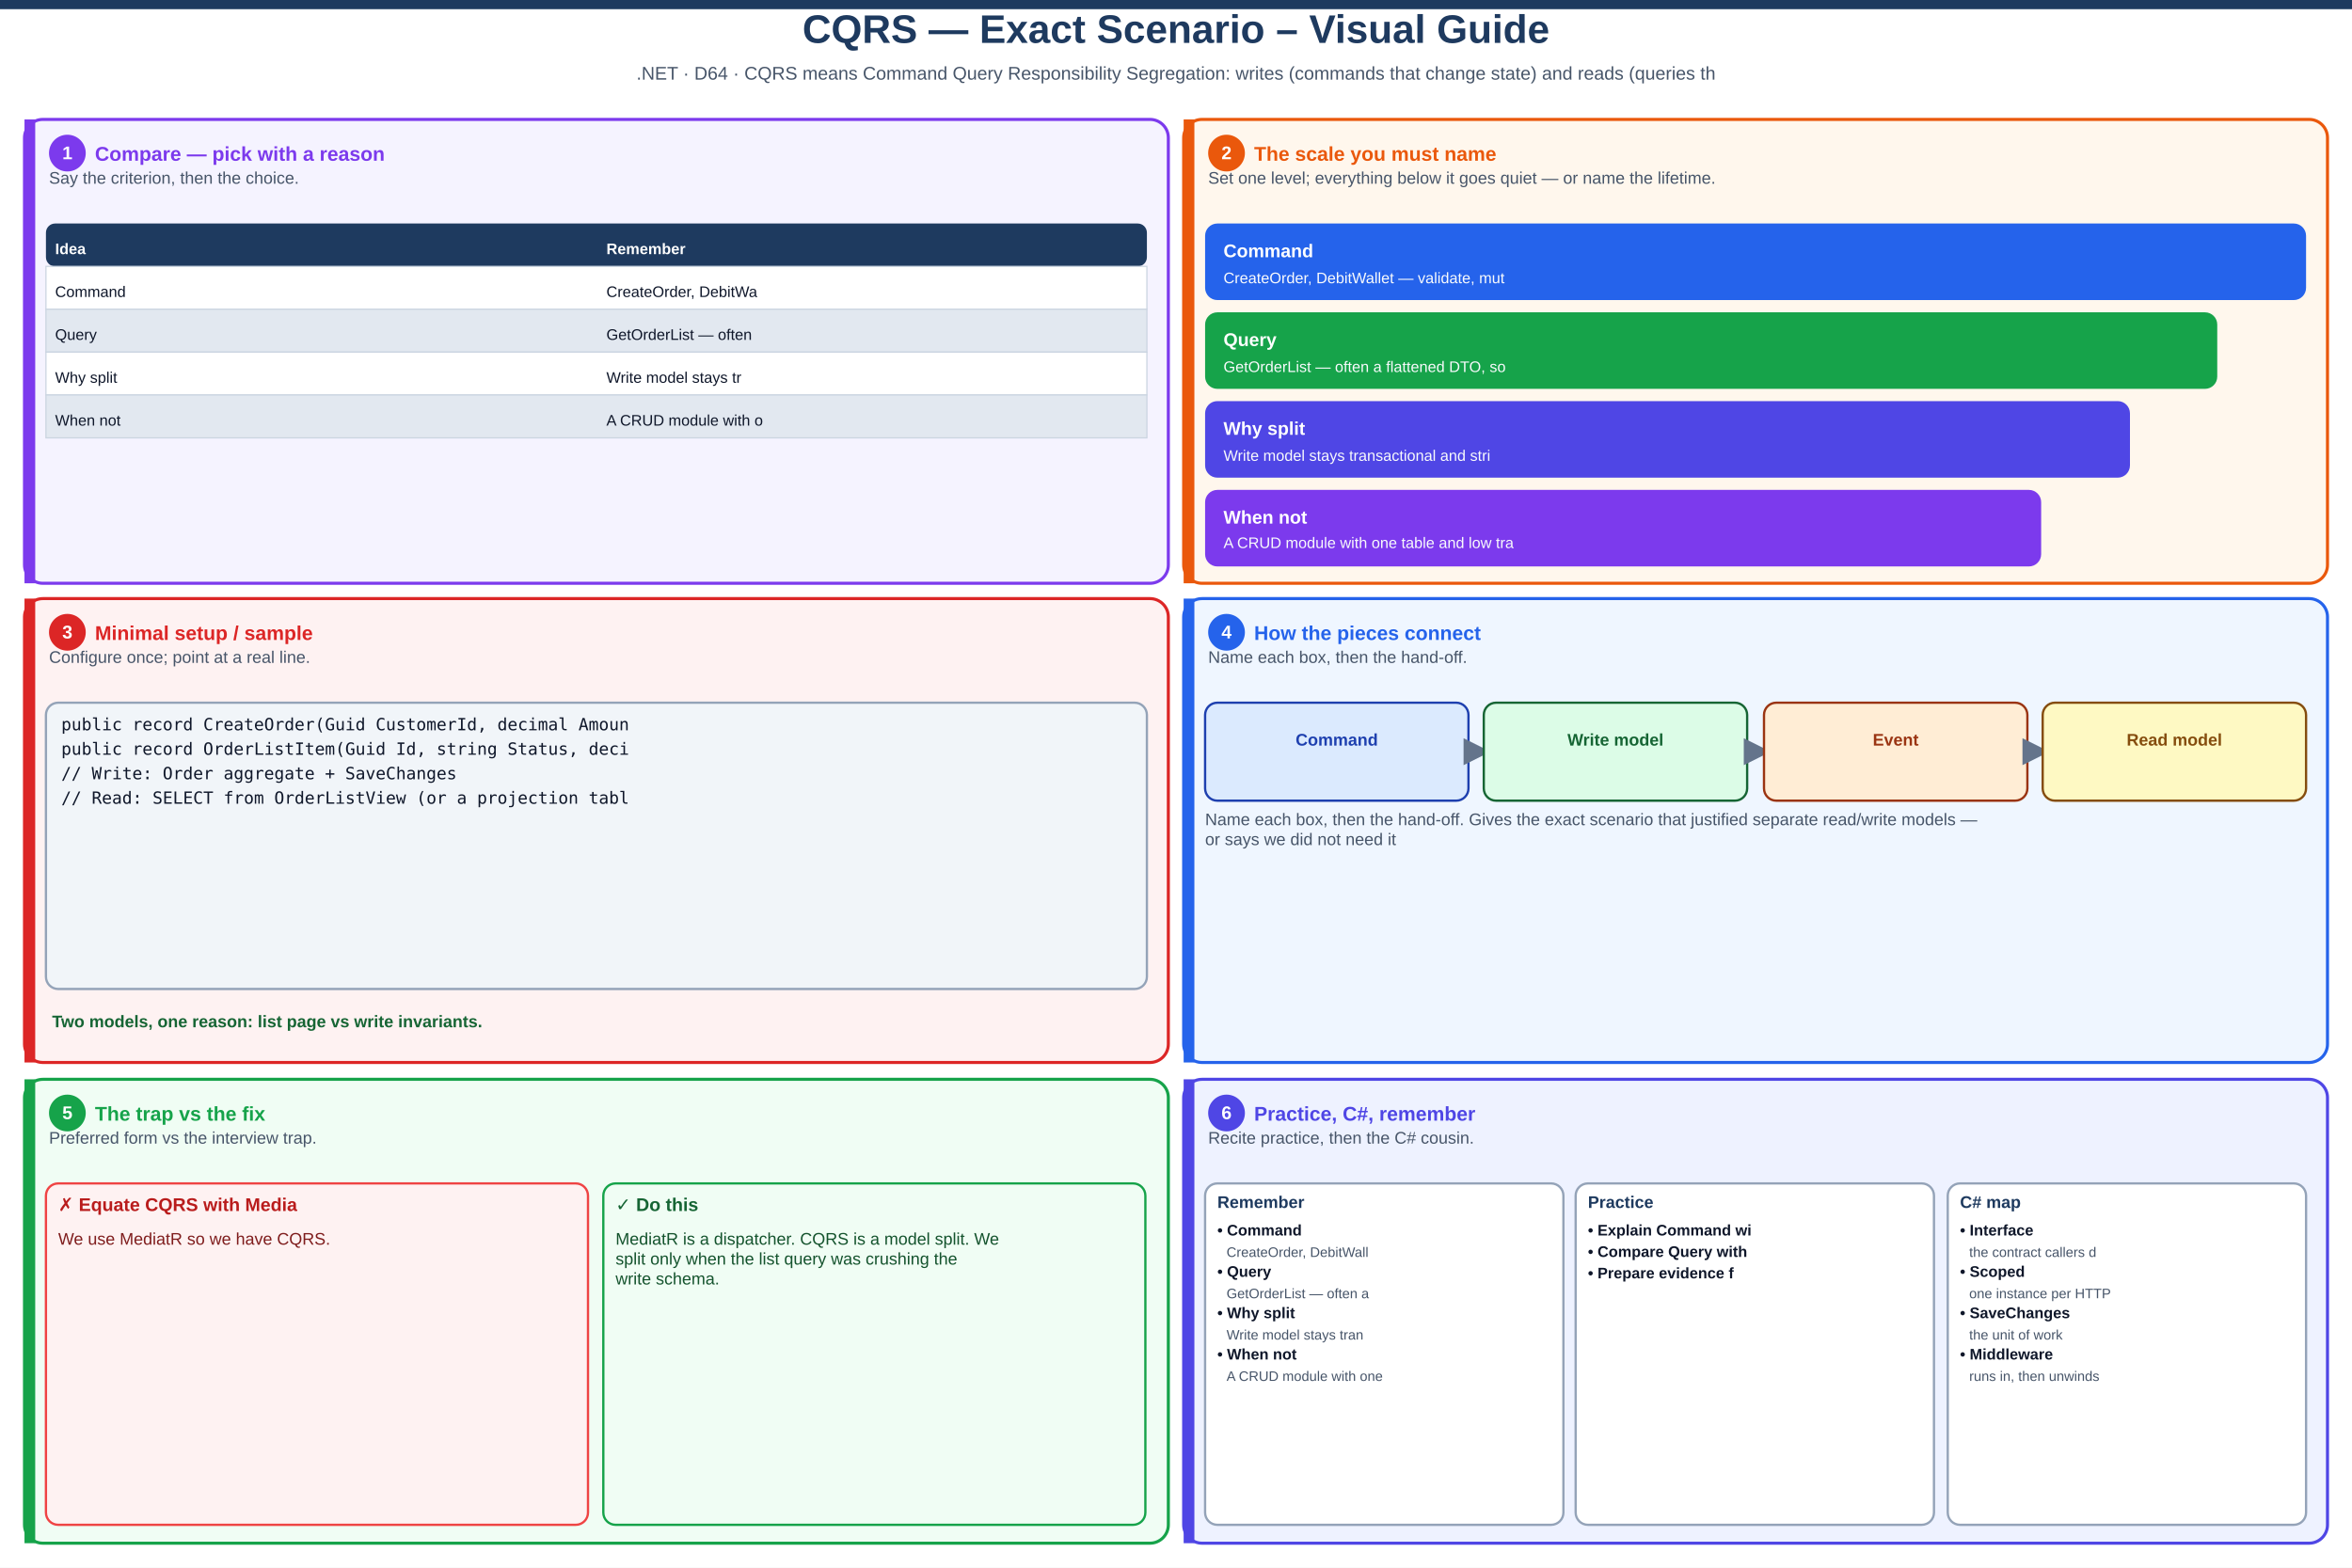
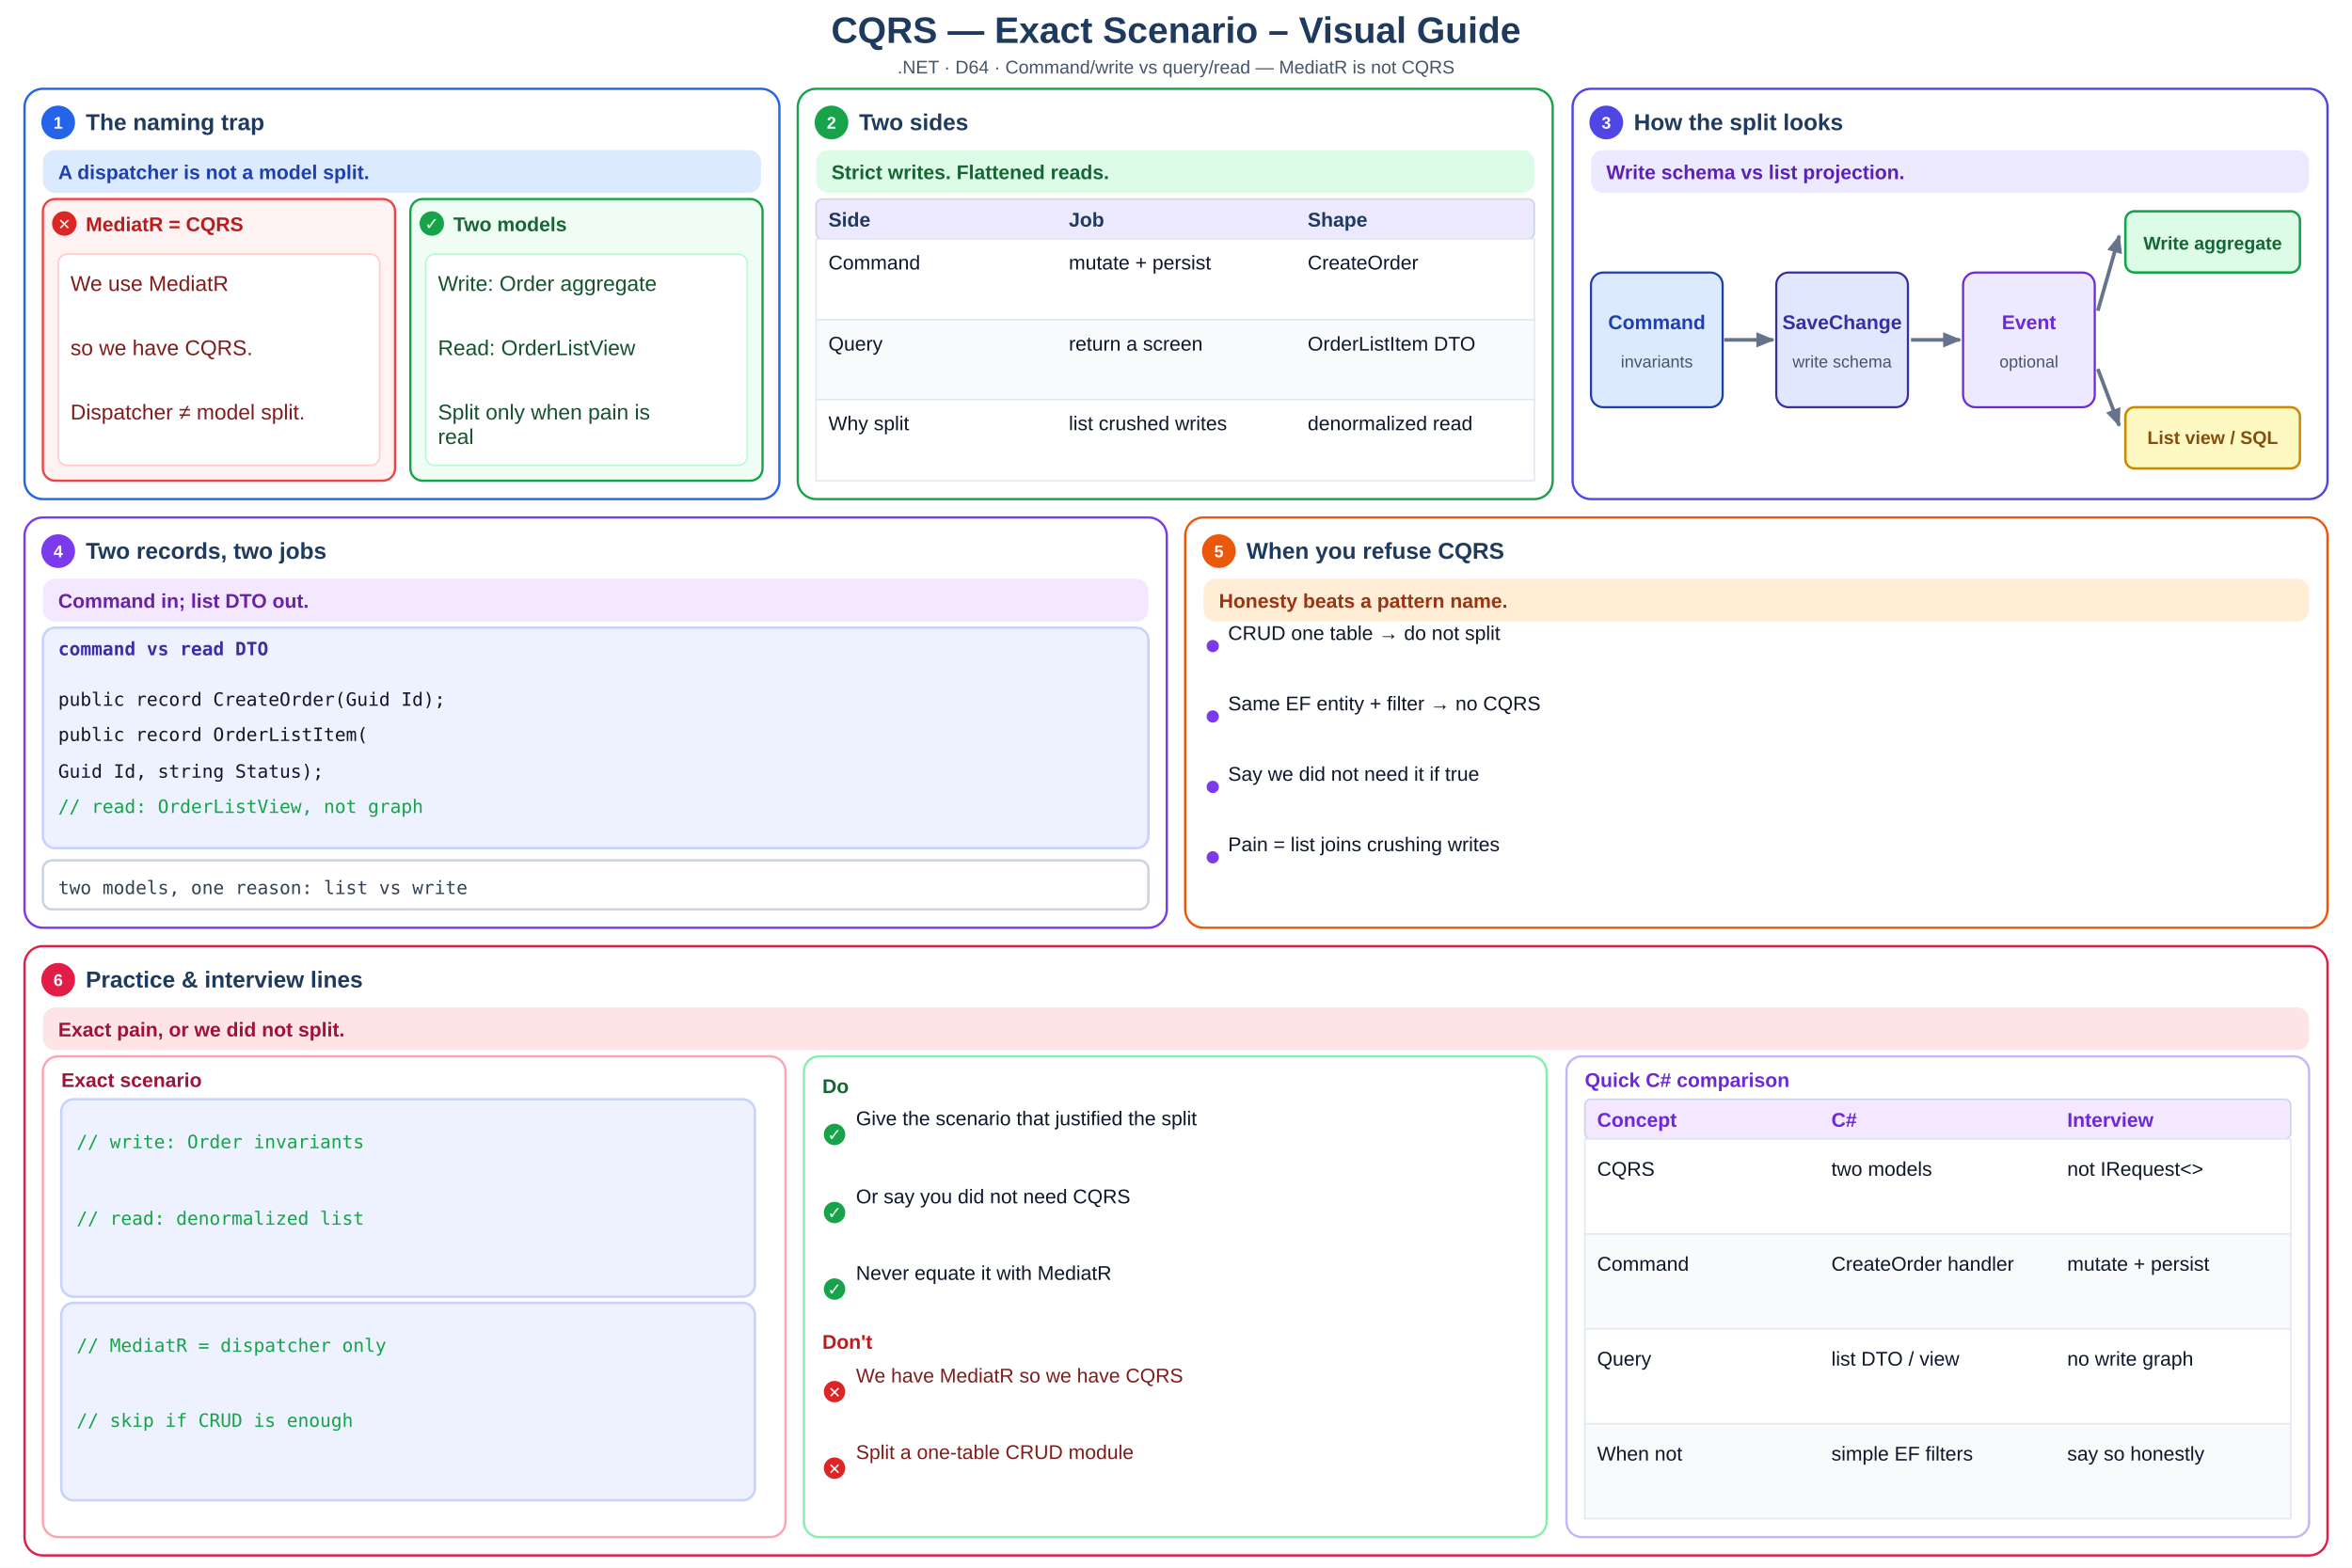
<svg xmlns="http://www.w3.org/2000/svg" width="1536" height="1024" viewBox="0 0 1536 1024">
  <defs>
-     <marker id="arrow" markerWidth="8" markerHeight="8" refX="6" refY="4" orient="auto">
-       <path d="M0,0 L8,4 L0,8 z" fill="#64748b" />
+     <marker id="arrow" markerWidth="12" markerHeight="10" refX="11" refY="5" orient="auto" markerUnits="userSpaceOnUse">
+       <path d="M0,0 L12,5 L0,10 z" fill="#64748b" />
    </marker>
  </defs>
  <rect x="0" y="0" width="1536" height="1024" rx="0" fill="#ffffff" />
-   <rect x="0" y="0" width="1536" height="6" rx="0" fill="#1e3a5f" />
-   <text x="768" y="28" fill="#1e3a5f" font-size="26" font-weight="800" text-anchor="middle" font-family="Segoe UI,Arial,sans-serif">CQRS — Exact Scenario  –  Visual Guide</text>
-   <text x="768" y="52" fill="#475569" font-size="12" font-weight="500" text-anchor="middle" font-family="Segoe UI,Arial,sans-serif">.NET  ·  D64  ·  CQRS means Command Query Responsibility Segregation: writes (commands that change state) and reads (queries th</text>
-   <rect x="16" y="78" width="747" height="303" rx="12" fill="#f5f3ff" stroke="#7c3aed" stroke-width="2" />
-   <rect x="16" y="78" width="7" height="303" rx="0" fill="#7c3aed" />
-   <circle cx="44" cy="100" r="12" fill="#7c3aed" />
-   <text x="44" y="104" fill="#fff" font-size="12" font-weight="800" text-anchor="middle" font-family="Segoe UI,Arial,sans-serif">1</text>
-   <text x="62" y="105" fill="#7c3aed" font-size="13" font-weight="800" text-anchor="start" font-family="Segoe UI,Arial,sans-serif">Compare — pick with a reason</text>
-   <text x="32" y="120" fill="#475569" font-size="11" font-weight="500" text-anchor="start" font-family="Segoe UI,Arial,sans-serif">
-     <tspan x="32" dy="0">Say the criterion, then the choice.</tspan>
-   </text>
-   <rect x="30" y="146" width="719" height="28" rx="6" fill="#1e3a5f" />
-   <text x="36" y="166" fill="#fff" font-size="10" font-weight="700" text-anchor="start" font-family="Segoe UI,Arial,sans-serif">Idea</text>
-   <text x="396" y="166" fill="#fff" font-size="10" font-weight="700" text-anchor="start" font-family="Segoe UI,Arial,sans-serif">Remember</text>
-   <rect x="30" y="174" width="719" height="28" rx="0" fill="#ffffff" stroke="#cbd5e1" stroke-width="0.8" />
-   <text x="36" y="194" fill="#0f172a" font-size="10" font-weight="500" text-anchor="start" font-family="Segoe UI,Arial,sans-serif">Command</text>
-   <text x="396" y="194" fill="#0f172a" font-size="10" font-weight="500" text-anchor="start" font-family="Segoe UI,Arial,sans-serif">CreateOrder, DebitWa</text>
-   <rect x="30" y="202" width="719" height="28" rx="0" fill="#e2e8f0" stroke="#cbd5e1" stroke-width="0.8" />
-   <text x="36" y="222" fill="#0f172a" font-size="10" font-weight="500" text-anchor="start" font-family="Segoe UI,Arial,sans-serif">Query</text>
-   <text x="396" y="222" fill="#0f172a" font-size="10" font-weight="500" text-anchor="start" font-family="Segoe UI,Arial,sans-serif">GetOrderList — often</text>
-   <rect x="30" y="230" width="719" height="28" rx="0" fill="#ffffff" stroke="#cbd5e1" stroke-width="0.8" />
-   <text x="36" y="250" fill="#0f172a" font-size="10" font-weight="500" text-anchor="start" font-family="Segoe UI,Arial,sans-serif">Why split</text>
-   <text x="396" y="250" fill="#0f172a" font-size="10" font-weight="500" text-anchor="start" font-family="Segoe UI,Arial,sans-serif">Write model stays tr</text>
-   <rect x="30" y="258" width="719" height="28" rx="0" fill="#e2e8f0" stroke="#cbd5e1" stroke-width="0.8" />
-   <text x="36" y="278" fill="#0f172a" font-size="10" font-weight="500" text-anchor="start" font-family="Segoe UI,Arial,sans-serif">When not</text>
-   <text x="396" y="278" fill="#0f172a" font-size="10" font-weight="500" text-anchor="start" font-family="Segoe UI,Arial,sans-serif">A CRUD module with o</text>
-   <rect x="773" y="78" width="747" height="303" rx="12" fill="#fff7ed" stroke="#ea580c" stroke-width="2" />
-   <rect x="773" y="78" width="7" height="303" rx="0" fill="#ea580c" />
-   <circle cx="801" cy="100" r="12" fill="#ea580c" />
-   <text x="801" y="104" fill="#fff" font-size="12" font-weight="800" text-anchor="middle" font-family="Segoe UI,Arial,sans-serif">2</text>
-   <text x="819" y="105" fill="#ea580c" font-size="13" font-weight="800" text-anchor="start" font-family="Segoe UI,Arial,sans-serif">The scale you must name</text>
-   <text x="789" y="120" fill="#475569" font-size="11" font-weight="500" text-anchor="start" font-family="Segoe UI,Arial,sans-serif">
-     <tspan x="789" dy="0">Set one level; everything below it goes quiet — or name the lifetime.</tspan>
-   </text>
-   <rect x="787" y="146" width="719" height="50" rx="8" fill="#2563eb" />
-   <text x="799" y="168" fill="#fff" font-size="12" font-weight="800" text-anchor="start" font-family="Segoe UI,Arial,sans-serif">Command</text>
-   <text x="799" y="185" fill="#f8fafc" font-size="10" font-weight="500" text-anchor="start" font-family="Segoe UI,Arial,sans-serif">CreateOrder, DebitWallet — validate, mut</text>
-   <rect x="787" y="204" width="661" height="50" rx="8" fill="#16a34a" />
-   <text x="799" y="226" fill="#fff" font-size="12" font-weight="800" text-anchor="start" font-family="Segoe UI,Arial,sans-serif">Query</text>
-   <text x="799" y="243" fill="#f8fafc" font-size="10" font-weight="500" text-anchor="start" font-family="Segoe UI,Arial,sans-serif">GetOrderList — often a flattened DTO, so</text>
-   <rect x="787" y="262" width="604" height="50" rx="8" fill="#4f46e5" />
-   <text x="799" y="284" fill="#fff" font-size="12" font-weight="800" text-anchor="start" font-family="Segoe UI,Arial,sans-serif">Why split</text>
-   <text x="799" y="301" fill="#f8fafc" font-size="10" font-weight="500" text-anchor="start" font-family="Segoe UI,Arial,sans-serif">Write model stays transactional and stri</text>
-   <rect x="787" y="320" width="546" height="50" rx="8" fill="#7c3aed" />
-   <text x="799" y="342" fill="#fff" font-size="12" font-weight="800" text-anchor="start" font-family="Segoe UI,Arial,sans-serif">When not</text>
-   <text x="799" y="358" fill="#f8fafc" font-size="10" font-weight="500" text-anchor="start" font-family="Segoe UI,Arial,sans-serif">A CRUD module with one table and low tra</text>
-   <rect x="16" y="391" width="747" height="303" rx="12" fill="#fef2f2" stroke="#dc2626" stroke-width="2" />
-   <rect x="16" y="391" width="7" height="303" rx="0" fill="#dc2626" />
-   <circle cx="44" cy="413" r="12" fill="#dc2626" />
-   <text x="44" y="417" fill="#fff" font-size="12" font-weight="800" text-anchor="middle" font-family="Segoe UI,Arial,sans-serif">3</text>
-   <text x="62" y="418" fill="#dc2626" font-size="13" font-weight="800" text-anchor="start" font-family="Segoe UI,Arial,sans-serif">Minimal setup / sample</text>
-   <text x="32" y="433" fill="#475569" font-size="11" font-weight="500" text-anchor="start" font-family="Segoe UI,Arial,sans-serif">
-     <tspan x="32" dy="0">Configure once; point at a real line.</tspan>
-   </text>
-   <rect x="30" y="459" width="719" height="187" rx="8" fill="#f1f5f9" stroke="#94a3b8" stroke-width="1.5" />
-   <text x="40" y="477" fill="#0f172a" font-size="11" font-weight="500" text-anchor="start" font-family="Consolas,Menlo,monospace">public record CreateOrder(Guid CustomerId, decimal Amoun</text>
-   <text x="40" y="493" fill="#0f172a" font-size="11" font-weight="500" text-anchor="start" font-family="Consolas,Menlo,monospace">public record OrderListItem(Guid Id, string Status, deci</text>
-   <text x="40" y="509" fill="#0f172a" font-size="11" font-weight="500" text-anchor="start" font-family="Consolas,Menlo,monospace">// Write: Order aggregate + SaveChanges</text>
-   <text x="40" y="525" fill="#0f172a" font-size="11" font-weight="500" text-anchor="start" font-family="Consolas,Menlo,monospace">// Read: SELECT from OrderListView (or a projection tabl</text>
-   <text x="34" y="671" fill="#166534" font-size="11" font-weight="700" text-anchor="start" font-family="Segoe UI,Arial,sans-serif">Two models, one reason: list page vs write invariants.</text>
-   <rect x="773" y="391" width="747" height="303" rx="12" fill="#eff6ff" stroke="#2563eb" stroke-width="2" />
-   <rect x="773" y="391" width="7" height="303" rx="0" fill="#2563eb" />
-   <circle cx="801" cy="413" r="12" fill="#2563eb" />
-   <text x="801" y="417" fill="#fff" font-size="12" font-weight="800" text-anchor="middle" font-family="Segoe UI,Arial,sans-serif">4</text>
-   <text x="819" y="418" fill="#2563eb" font-size="13" font-weight="800" text-anchor="start" font-family="Segoe UI,Arial,sans-serif">How the pieces connect</text>
-   <text x="789" y="433" fill="#475569" font-size="11" font-weight="500" text-anchor="start" font-family="Segoe UI,Arial,sans-serif">
-     <tspan x="789" dy="0">Name each box, then the hand-off.</tspan>
-   </text>
-   <rect x="787" y="459" width="172" height="64" rx="8" fill="#dbeafe" stroke="#1e40af" stroke-width="1.5" />
-   <text x="873" y="487" fill="#1e40af" font-size="11" font-weight="800" text-anchor="middle" font-family="Segoe UI,Arial,sans-serif">
-     <tspan x="873" dy="0">Command</tspan>
-   </text>
-   <line x1="959" y1="491" x2="969" y2="491" stroke="#1e40af" stroke-width="2.2" marker-end="url(#arrow)" />
-   <rect x="969" y="459" width="172" height="64" rx="8" fill="#dcfce7" stroke="#166534" stroke-width="1.5" />
-   <text x="1055" y="487" fill="#166534" font-size="11" font-weight="800" text-anchor="middle" font-family="Segoe UI,Arial,sans-serif">
-     <tspan x="1055" dy="0">Write model</tspan>
-   </text>
-   <line x1="1142" y1="491" x2="1152" y2="491" stroke="#1e40af" stroke-width="2.2" marker-end="url(#arrow)" />
-   <rect x="1152" y="459" width="172" height="64" rx="8" fill="#ffedd5" stroke="#9a3412" stroke-width="1.5" />
-   <text x="1238" y="487" fill="#9a3412" font-size="11" font-weight="800" text-anchor="middle" font-family="Segoe UI,Arial,sans-serif">
-     <tspan x="1238" dy="0">Event</tspan>
-   </text>
-   <line x1="1324" y1="491" x2="1334" y2="491" stroke="#1e40af" stroke-width="2.2" marker-end="url(#arrow)" />
-   <rect x="1334" y="459" width="172" height="64" rx="8" fill="#fef9c3" stroke="#854d0e" stroke-width="1.5" />
-   <text x="1420" y="487" fill="#854d0e" font-size="11" font-weight="800" text-anchor="middle" font-family="Segoe UI,Arial,sans-serif">
-     <tspan x="1420" dy="0">Read model</tspan>
-   </text>
-   <text x="787" y="539" fill="#475569" font-size="11" font-weight="500" text-anchor="start" font-family="Segoe UI,Arial,sans-serif">
-     <tspan x="787" dy="0">Name each box, then the hand-off. Gives the exact scenario that justified separate read/write models —</tspan>
-     <tspan x="787" dy="13">or says we did not need it</tspan>
-   </text>
-   <rect x="16" y="705" width="747" height="303" rx="12" fill="#f0fdf4" stroke="#16a34a" stroke-width="2" />
-   <rect x="16" y="705" width="7" height="303" rx="0" fill="#16a34a" />
-   <circle cx="44" cy="727" r="12" fill="#16a34a" />
-   <text x="44" y="731" fill="#fff" font-size="12" font-weight="800" text-anchor="middle" font-family="Segoe UI,Arial,sans-serif">5</text>
-   <text x="62" y="732" fill="#16a34a" font-size="13" font-weight="800" text-anchor="start" font-family="Segoe UI,Arial,sans-serif">The trap vs the fix</text>
-   <text x="32" y="747" fill="#475569" font-size="11" font-weight="500" text-anchor="start" font-family="Segoe UI,Arial,sans-serif">
-     <tspan x="32" dy="0">Preferred form vs the interview trap.</tspan>
-   </text>
-   <rect x="30" y="773" width="354" height="223" rx="8" fill="#fef2f2" stroke="#ef4444" stroke-width="1.5" />
-   <text x="38" y="791" fill="#b91c1c" font-size="12" font-weight="800" text-anchor="start" font-family="Segoe UI,Arial,sans-serif">✗  Equate CQRS with Media</text>
-   <text x="38" y="813" fill="#7f1d1d" font-size="11" font-weight="500" text-anchor="start" font-family="Segoe UI,Arial,sans-serif">
-     <tspan x="38" dy="0">We use MediatR so we have CQRS.</tspan>
-   </text>
-   <rect x="394" y="773" width="354" height="223" rx="8" fill="#f0fdf4" stroke="#16a34a" stroke-width="1.5" />
-   <text x="402" y="791" fill="#166534" font-size="12" font-weight="800" text-anchor="start" font-family="Segoe UI,Arial,sans-serif">✓  Do this</text>
-   <text x="402" y="813" fill="#14532d" font-size="11" font-weight="500" text-anchor="start" font-family="Segoe UI,Arial,sans-serif">
-     <tspan x="402" dy="0">MediatR is a dispatcher. CQRS is a model split. We</tspan>
-     <tspan x="402" dy="13">split only when the list query was crushing the</tspan>
-     <tspan x="402" dy="13">write schema.</tspan>
-   </text>
-   <rect x="773" y="705" width="747" height="303" rx="12" fill="#eef2ff" stroke="#4f46e5" stroke-width="2" />
-   <rect x="773" y="705" width="7" height="303" rx="0" fill="#4f46e5" />
-   <circle cx="801" cy="727" r="12" fill="#4f46e5" />
-   <text x="801" y="731" fill="#fff" font-size="12" font-weight="800" text-anchor="middle" font-family="Segoe UI,Arial,sans-serif">6</text>
-   <text x="819" y="732" fill="#4f46e5" font-size="13" font-weight="800" text-anchor="start" font-family="Segoe UI,Arial,sans-serif">Practice, C#, remember</text>
-   <text x="789" y="747" fill="#475569" font-size="11" font-weight="500" text-anchor="start" font-family="Segoe UI,Arial,sans-serif">
-     <tspan x="789" dy="0">Recite practice, then the C# cousin.</tspan>
-   </text>
-   <rect x="787" y="773" width="234" height="223" rx="8" fill="#fff" stroke="#94a3b8" stroke-width="1.5" />
-   <text x="795" y="789" fill="#1e3a5f" font-size="11" font-weight="800" text-anchor="start" font-family="Segoe UI,Arial,sans-serif">Remember</text>
-   <text x="795" y="807" fill="#0f172a" font-size="10" font-weight="700" text-anchor="start" font-family="Segoe UI,Arial,sans-serif">• Command</text>
-   <text x="801" y="821" fill="#475569" font-size="9" font-weight="500" text-anchor="start" font-family="Segoe UI,Arial,sans-serif">CreateOrder, DebitWall</text>
-   <text x="795" y="834" fill="#0f172a" font-size="10" font-weight="700" text-anchor="start" font-family="Segoe UI,Arial,sans-serif">• Query</text>
-   <text x="801" y="848" fill="#475569" font-size="9" font-weight="500" text-anchor="start" font-family="Segoe UI,Arial,sans-serif">GetOrderList — often a</text>
-   <text x="795" y="861" fill="#0f172a" font-size="10" font-weight="700" text-anchor="start" font-family="Segoe UI,Arial,sans-serif">• Why split</text>
-   <text x="801" y="875" fill="#475569" font-size="9" font-weight="500" text-anchor="start" font-family="Segoe UI,Arial,sans-serif">Write model stays tran</text>
-   <text x="795" y="888" fill="#0f172a" font-size="10" font-weight="700" text-anchor="start" font-family="Segoe UI,Arial,sans-serif">• When not</text>
-   <text x="801" y="902" fill="#475569" font-size="9" font-weight="500" text-anchor="start" font-family="Segoe UI,Arial,sans-serif">A CRUD module with one</text>
-   <rect x="1029" y="773" width="234" height="223" rx="8" fill="#fff" stroke="#94a3b8" stroke-width="1.5" />
-   <text x="1037" y="789" fill="#1e3a5f" font-size="11" font-weight="800" text-anchor="start" font-family="Segoe UI,Arial,sans-serif">Practice</text>
-   <text x="1037" y="807" fill="#0f172a" font-size="10" font-weight="700" text-anchor="start" font-family="Segoe UI,Arial,sans-serif">• Explain Command wi</text>
-   <text x="1037" y="821" fill="#0f172a" font-size="10" font-weight="700" text-anchor="start" font-family="Segoe UI,Arial,sans-serif">• Compare Query with</text>
-   <text x="1037" y="835" fill="#0f172a" font-size="10" font-weight="700" text-anchor="start" font-family="Segoe UI,Arial,sans-serif">• Prepare evidence f</text>
-   <rect x="1272" y="773" width="234" height="223" rx="8" fill="#fff" stroke="#94a3b8" stroke-width="1.5" />
-   <text x="1280" y="789" fill="#1e3a5f" font-size="11" font-weight="800" text-anchor="start" font-family="Segoe UI,Arial,sans-serif">C# map</text>
-   <text x="1280" y="807" fill="#0f172a" font-size="10" font-weight="700" text-anchor="start" font-family="Segoe UI,Arial,sans-serif">• Interface</text>
-   <text x="1286" y="821" fill="#475569" font-size="9" font-weight="500" text-anchor="start" font-family="Segoe UI,Arial,sans-serif">the contract callers d</text>
-   <text x="1280" y="834" fill="#0f172a" font-size="10" font-weight="700" text-anchor="start" font-family="Segoe UI,Arial,sans-serif">• Scoped</text>
-   <text x="1286" y="848" fill="#475569" font-size="9" font-weight="500" text-anchor="start" font-family="Segoe UI,Arial,sans-serif">one instance per HTTP </text>
-   <text x="1280" y="861" fill="#0f172a" font-size="10" font-weight="700" text-anchor="start" font-family="Segoe UI,Arial,sans-serif">• SaveChanges</text>
-   <text x="1286" y="875" fill="#475569" font-size="9" font-weight="500" text-anchor="start" font-family="Segoe UI,Arial,sans-serif">the unit of work</text>
-   <text x="1280" y="888" fill="#0f172a" font-size="10" font-weight="700" text-anchor="start" font-family="Segoe UI,Arial,sans-serif">• Middleware</text>
-   <text x="1286" y="902" fill="#475569" font-size="9" font-weight="500" text-anchor="start" font-family="Segoe UI,Arial,sans-serif">runs in, then unwinds </text>
+   <text x="768" y="28" fill="#1e3a5f" font-size="24" font-weight="800" text-anchor="middle" font-family="Segoe UI,Arial,sans-serif">CQRS — Exact Scenario  –  Visual Guide</text>
+   <text x="768" y="48" fill="#475569" font-size="12" font-weight="500" text-anchor="middle" font-family="Segoe UI,Arial,sans-serif">.NET · D64  ·  Command/write vs query/read — MediatR is not CQRS</text>
+   <rect x="16" y="58" width="493" height="268" rx="12" fill="#fff" stroke="#2563eb" stroke-width="1.5" />
+   <circle cx="38" cy="80" r="11" fill="#2563eb" />
+   <text x="38" y="84" fill="#fff" font-size="11" font-weight="800" text-anchor="middle" font-family="Segoe UI,Arial,sans-serif">1</text>
+   <text x="56" y="85" fill="#1e3a5f" font-size="15" font-weight="800" text-anchor="start" font-family="Segoe UI,Arial,sans-serif">The naming trap</text>
+   <rect x="28" y="98" width="469" height="28" rx="8" fill="#dbeafe" />
+   <text x="38" y="117" fill="#1e40af" font-size="13" font-weight="700" text-anchor="start" font-family="Segoe UI,Arial,sans-serif">A dispatcher is not a model split.</text>
+   <rect x="28" y="130" width="230" height="184" rx="8" fill="#fef2f2" stroke="#ef4444" stroke-width="1.5" />
+   <circle cx="42" cy="146" r="8" fill="#dc2626" />
+   <text x="42" y="150" fill="#fff" font-size="10" font-weight="800" text-anchor="middle" font-family="Segoe UI,Arial,sans-serif">✕</text>
+   <text x="56" y="151" fill="#b91c1c" font-size="13" font-weight="800" text-anchor="start" font-family="Segoe UI,Arial,sans-serif">MediatR = CQRS</text>
+   <rect x="38" y="166" width="210" height="138" rx="6" fill="#fff" stroke="#fecaca" stroke-width="1" />
+   <text x="46" y="190" fill="#7f1d1d" font-size="14" font-weight="500" font-family="Segoe UI,Arial,sans-serif">
+     <tspan x="46" dy="0">We use MediatR</tspan>
+   </text>
+   <text x="46" y="232" fill="#7f1d1d" font-size="14" font-weight="500" font-family="Segoe UI,Arial,sans-serif">
+     <tspan x="46" dy="0">so we have CQRS.</tspan>
+   </text>
+   <text x="46" y="274" fill="#7f1d1d" font-size="14" font-weight="500" font-family="Segoe UI,Arial,sans-serif">
+     <tspan x="46" dy="0">Dispatcher ≠ model split.</tspan>
+   </text>
+   <rect x="268" y="130" width="230" height="184" rx="8" fill="#f0fdf4" stroke="#16a34a" stroke-width="1.5" />
+   <circle cx="282" cy="146" r="8" fill="#16a34a" />
+   <text x="282" y="150" fill="#fff" font-size="11" font-weight="800" text-anchor="middle" font-family="Segoe UI,Arial,sans-serif">✓</text>
+   <text x="296" y="151" fill="#166534" font-size="13" font-weight="800" text-anchor="start" font-family="Segoe UI,Arial,sans-serif">Two models</text>
+   <rect x="278" y="166" width="210" height="138" rx="6" fill="#fff" stroke="#bbf7d0" stroke-width="1" />
+   <text x="286" y="190" fill="#14532d" font-size="14" font-weight="500" font-family="Segoe UI,Arial,sans-serif">
+     <tspan x="286" dy="0">Write: Order aggregate</tspan>
+   </text>
+   <text x="286" y="232" fill="#14532d" font-size="14" font-weight="500" font-family="Segoe UI,Arial,sans-serif">
+     <tspan x="286" dy="0">Read: OrderListView</tspan>
+   </text>
+   <text x="286" y="274" fill="#14532d" font-size="14" font-weight="500" font-family="Segoe UI,Arial,sans-serif">
+     <tspan x="286" dy="0">Split only when pain is</tspan>
+     <tspan x="286" dy="16">real</tspan>
+   </text>
+   <rect x="521" y="58" width="493" height="268" rx="12" fill="#fff" stroke="#16a34a" stroke-width="1.5" />
+   <circle cx="543" cy="80" r="11" fill="#16a34a" />
+   <text x="543" y="84" fill="#fff" font-size="11" font-weight="800" text-anchor="middle" font-family="Segoe UI,Arial,sans-serif">2</text>
+   <text x="561" y="85" fill="#1e3a5f" font-size="15" font-weight="800" text-anchor="start" font-family="Segoe UI,Arial,sans-serif">Two sides</text>
+   <rect x="533" y="98" width="469" height="28" rx="8" fill="#dcfce7" />
+   <text x="543" y="117" fill="#166534" font-size="13" font-weight="700" text-anchor="start" font-family="Segoe UI,Arial,sans-serif">Strict writes. Flattened reads.</text>
+   <rect x="533" y="130" width="469" height="26" rx="4" fill="#ede9fe" stroke="#cbd5e1" stroke-width="1" />
+   <text x="541" y="148" fill="#1e3a5f" font-size="13" font-weight="700" text-anchor="start" font-family="Segoe UI,Arial,sans-serif">Side</text>
+   <text x="698" y="148" fill="#1e3a5f" font-size="13" font-weight="700" text-anchor="start" font-family="Segoe UI,Arial,sans-serif">Job</text>
+   <text x="854" y="148" fill="#1e3a5f" font-size="13" font-weight="700" text-anchor="start" font-family="Segoe UI,Arial,sans-serif">Shape</text>
+   <rect x="533" y="156" width="469" height="53" rx="0" fill="#ffffff" stroke="#e2e8f0" stroke-width="1" />
+   <text x="541" y="176" fill="#0f172a" font-size="13" font-weight="500" font-family="Segoe UI,Arial,sans-serif">
+     <tspan x="541" dy="0">Command</tspan>
+   </text>
+   <text x="698" y="176" fill="#0f172a" font-size="13" font-weight="500" font-family="Segoe UI,Arial,sans-serif">
+     <tspan x="698" dy="0">mutate + persist</tspan>
+   </text>
+   <text x="854" y="176" fill="#0f172a" font-size="13" font-weight="500" font-family="Segoe UI,Arial,sans-serif">
+     <tspan x="854" dy="0">CreateOrder</tspan>
+   </text>
+   <rect x="533" y="209" width="469" height="53" rx="0" fill="#f8fafc" stroke="#e2e8f0" stroke-width="1" />
+   <text x="541" y="229" fill="#0f172a" font-size="13" font-weight="500" font-family="Segoe UI,Arial,sans-serif">
+     <tspan x="541" dy="0">Query</tspan>
+   </text>
+   <text x="698" y="229" fill="#0f172a" font-size="13" font-weight="500" font-family="Segoe UI,Arial,sans-serif">
+     <tspan x="698" dy="0">return a screen</tspan>
+   </text>
+   <text x="854" y="229" fill="#0f172a" font-size="13" font-weight="500" font-family="Segoe UI,Arial,sans-serif">
+     <tspan x="854" dy="0">OrderListItem DTO</tspan>
+   </text>
+   <rect x="533" y="261" width="469" height="53" rx="0" fill="#ffffff" stroke="#e2e8f0" stroke-width="1" />
+   <text x="541" y="281" fill="#0f172a" font-size="13" font-weight="500" font-family="Segoe UI,Arial,sans-serif">
+     <tspan x="541" dy="0">Why split</tspan>
+   </text>
+   <text x="698" y="281" fill="#0f172a" font-size="13" font-weight="500" font-family="Segoe UI,Arial,sans-serif">
+     <tspan x="698" dy="0">list crushed writes</tspan>
+   </text>
+   <text x="854" y="281" fill="#0f172a" font-size="13" font-weight="500" font-family="Segoe UI,Arial,sans-serif">
+     <tspan x="854" dy="0">denormalized read</tspan>
+   </text>
+   <rect x="1027" y="58" width="493" height="268" rx="12" fill="#fff" stroke="#4f46e5" stroke-width="1.5" />
+   <circle cx="1049" cy="80" r="11" fill="#4f46e5" />
+   <text x="1049" y="84" fill="#fff" font-size="11" font-weight="800" text-anchor="middle" font-family="Segoe UI,Arial,sans-serif">3</text>
+   <text x="1067" y="85" fill="#1e3a5f" font-size="15" font-weight="800" text-anchor="start" font-family="Segoe UI,Arial,sans-serif">How the split looks</text>
+   <rect x="1039" y="98" width="469" height="28" rx="8" fill="#ede9fe" />
+   <text x="1049" y="117" fill="#5b21b6" font-size="13" font-weight="700" text-anchor="start" font-family="Segoe UI,Arial,sans-serif">Write schema vs list projection.</text>
+   <rect x="1039" y="178" width="86" height="88" rx="8" fill="#dbeafe" stroke="#1e40af" stroke-width="1.4" />
+   <text x="1082" y="215" fill="#1e40af" font-size="13" font-weight="800" text-anchor="middle" font-family="Segoe UI,Arial,sans-serif">Command</text>
+   <text x="1082" y="240" fill="#475569" font-size="11" font-weight="500" text-anchor="middle" font-family="Segoe UI,Arial,sans-serif">invariants</text>
+   <line x1="1126" y1="222" x2="1158" y2="222" stroke="#64748b" stroke-width="2.4" marker-end="url(#arrow)" />
+   <rect x="1160" y="178" width="86" height="88" rx="8" fill="#e0e7ff" stroke="#3730a3" stroke-width="1.4" />
+   <text x="1203" y="215" fill="#3730a3" font-size="13" font-weight="800" text-anchor="middle" font-family="Segoe UI,Arial,sans-serif">SaveChange</text>
+   <text x="1203" y="240" fill="#475569" font-size="11" font-weight="500" text-anchor="middle" font-family="Segoe UI,Arial,sans-serif">write schema</text>
+   <line x1="1248" y1="222" x2="1280" y2="222" stroke="#64748b" stroke-width="2.4" marker-end="url(#arrow)" />
+   <rect x="1282" y="178" width="86" height="88" rx="8" fill="#ede9fe" stroke="#6d28d9" stroke-width="1.4" />
+   <text x="1325" y="215" fill="#6d28d9" font-size="13" font-weight="800" text-anchor="middle" font-family="Segoe UI,Arial,sans-serif">Event</text>
+   <text x="1325" y="240" fill="#475569" font-size="11" font-weight="500" text-anchor="middle" font-family="Segoe UI,Arial,sans-serif">optional</text>
+   <line x1="1370" y1="203" x2="1384" y2="154" stroke="#64748b" stroke-width="2.4" marker-end="url(#arrow)" />
+   <line x1="1370" y1="241" x2="1384" y2="278" stroke="#64748b" stroke-width="2.4" marker-end="url(#arrow)" />
+   <rect x="1388" y="138" width="114" height="40" rx="6" fill="#dcfce7" stroke="#16a34a" stroke-width="1.6" />
+   <text x="1445" y="163" fill="#166534" font-size="12" font-weight="700" text-anchor="middle" font-family="Segoe UI,Arial,sans-serif">Write aggregate</text>
+   <rect x="1388" y="266" width="114" height="40" rx="6" fill="#fef9c3" stroke="#ca8a04" stroke-width="1.6" />
+   <text x="1445" y="290" fill="#854d0e" font-size="12" font-weight="700" text-anchor="middle" font-family="Segoe UI,Arial,sans-serif">List view / SQL</text>
+   <rect x="16" y="338" width="746" height="268" rx="12" fill="#fff" stroke="#7c3aed" stroke-width="1.5" />
+   <circle cx="38" cy="360" r="11" fill="#7c3aed" />
+   <text x="38" y="364" fill="#fff" font-size="11" font-weight="800" text-anchor="middle" font-family="Segoe UI,Arial,sans-serif">4</text>
+   <text x="56" y="365" fill="#1e3a5f" font-size="15" font-weight="800" text-anchor="start" font-family="Segoe UI,Arial,sans-serif">Two records, two jobs</text>
+   <rect x="28" y="378" width="722" height="28" rx="8" fill="#f3e8ff" />
+   <text x="38" y="397" fill="#6b21a8" font-size="13" font-weight="700" text-anchor="start" font-family="Segoe UI,Arial,sans-serif">Command in; list DTO out.</text>
+   <rect x="28" y="410" width="722" height="144" rx="8" fill="#eef2ff" stroke="#c7d2fe" stroke-width="1.6" />
+   <text x="38" y="428" fill="#3730a3" font-size="12" font-weight="800" text-anchor="start" font-family="Consolas,Menlo,monospace">command vs read DTO</text>
+   <text x="38" y="461" fill="#0f172a" font-size="12" font-weight="500" text-anchor="start" font-family="Consolas,Menlo,monospace">public record CreateOrder(Guid Id);</text>
+   <text x="38" y="484" fill="#0f172a" font-size="12" font-weight="500" text-anchor="start" font-family="Consolas,Menlo,monospace">public record OrderListItem(</text>
+   <text x="38" y="508" fill="#0f172a" font-size="12" font-weight="500" text-anchor="start" font-family="Consolas,Menlo,monospace">  Guid Id, string Status);</text>
+   <text x="38" y="531" fill="#16a34a" font-size="12" font-weight="500" text-anchor="start" font-family="Consolas,Menlo,monospace">// read: OrderListView, not graph</text>
+   <rect x="28" y="562" width="722" height="32" rx="6" fill="#fff" stroke="#cbd5e1" stroke-width="1.6" />
+   <text x="38" y="584" fill="#334155" font-size="12" font-weight="500" text-anchor="start" font-family="Consolas,Menlo,monospace">two models, one reason: list vs write</text>
+   <rect x="774" y="338" width="746" height="268" rx="12" fill="#fff" stroke="#ea580c" stroke-width="1.5" />
+   <circle cx="796" cy="360" r="11" fill="#ea580c" />
+   <text x="796" y="364" fill="#fff" font-size="11" font-weight="800" text-anchor="middle" font-family="Segoe UI,Arial,sans-serif">5</text>
+   <text x="814" y="365" fill="#1e3a5f" font-size="15" font-weight="800" text-anchor="start" font-family="Segoe UI,Arial,sans-serif">When you refuse CQRS</text>
+   <rect x="786" y="378" width="722" height="28" rx="8" fill="#ffedd5" />
+   <text x="796" y="397" fill="#9a3412" font-size="13" font-weight="700" text-anchor="start" font-family="Segoe UI,Arial,sans-serif">Honesty beats a pattern name.</text>
+   <circle cx="792" cy="422" r="4" fill="#7c3aed" />
+   <text x="802" y="418" fill="#0f172a" font-size="13" font-weight="500" font-family="Segoe UI,Arial,sans-serif">
+     <tspan x="802" dy="0">CRUD one table → do not split</tspan>
+   </text>
+   <circle cx="792" cy="468" r="4" fill="#7c3aed" />
+   <text x="802" y="464" fill="#0f172a" font-size="13" font-weight="500" font-family="Segoe UI,Arial,sans-serif">
+     <tspan x="802" dy="0">Same EF entity + filter → no CQRS</tspan>
+   </text>
+   <circle cx="792" cy="514" r="4" fill="#7c3aed" />
+   <text x="802" y="510" fill="#0f172a" font-size="13" font-weight="500" font-family="Segoe UI,Arial,sans-serif">
+     <tspan x="802" dy="0">Say we did not need it if true</tspan>
+   </text>
+   <circle cx="792" cy="560" r="4" fill="#7c3aed" />
+   <text x="802" y="556" fill="#0f172a" font-size="13" font-weight="500" font-family="Segoe UI,Arial,sans-serif">
+     <tspan x="802" dy="0">Pain = list joins crushing writes</tspan>
+   </text>
+   <rect x="16" y="618" width="1504" height="398" rx="12" fill="#fff" stroke="#e11d48" stroke-width="1.5" />
+   <circle cx="38" cy="640" r="11" fill="#e11d48" />
+   <text x="38" y="644" fill="#fff" font-size="11" font-weight="800" text-anchor="middle" font-family="Segoe UI,Arial,sans-serif">6</text>
+   <text x="56" y="645" fill="#1e3a5f" font-size="15" font-weight="800" text-anchor="start" font-family="Segoe UI,Arial,sans-serif">Practice &amp; interview lines</text>
+   <rect x="28" y="658" width="1480" height="28" rx="8" fill="#ffe4e6" />
+   <text x="38" y="677" fill="#9f1239" font-size="13" font-weight="700" text-anchor="start" font-family="Segoe UI,Arial,sans-serif">Exact pain, or we did not split.</text>
+   <rect x="28" y="690" width="485" height="314" rx="10" fill="#fff" stroke="#fda4af" stroke-width="1.5" />
+   <text x="40" y="710" fill="#9f1239" font-size="13" font-weight="800" text-anchor="start" font-family="Segoe UI,Arial,sans-serif">Exact scenario</text>
+   <rect x="40" y="718" width="453" height="129" rx="8" fill="#eef2ff" stroke="#c7d2fe" stroke-width="1.6" />
+   <text x="50" y="750" fill="#16a34a" font-size="12" font-weight="500" text-anchor="start" font-family="Consolas,Menlo,monospace">// write: Order invariants</text>
+   <text x="50" y="800" fill="#16a34a" font-size="12" font-weight="500" text-anchor="start" font-family="Consolas,Menlo,monospace">// read: denormalized list</text>
+   <rect x="40" y="851" width="453" height="129" rx="8" fill="#eef2ff" stroke="#c7d2fe" stroke-width="1.6" />
+   <text x="50" y="883" fill="#16a34a" font-size="12" font-weight="500" text-anchor="start" font-family="Consolas,Menlo,monospace">// MediatR = dispatcher only</text>
+   <text x="50" y="932" fill="#16a34a" font-size="12" font-weight="500" text-anchor="start" font-family="Consolas,Menlo,monospace">// skip if CRUD is enough</text>
+   <rect x="525" y="690" width="485" height="314" rx="10" fill="#fff" stroke="#86efac" stroke-width="1.5" />
+   <text x="537" y="714" fill="#166534" font-size="13" font-weight="800" text-anchor="start" font-family="Segoe UI,Arial,sans-serif">Do</text>
+   <circle cx="545" cy="741" r="7" fill="#16a34a" />
+   <text x="545" y="745" fill="#fff" font-size="11" font-weight="800" text-anchor="middle" font-family="Segoe UI,Arial,sans-serif">✓</text>
+   <text x="559" y="735" fill="#0f172a" font-size="13" font-weight="500" font-family="Segoe UI,Arial,sans-serif">
+     <tspan x="559" dy="0">Give the scenario that justified the split</tspan>
+   </text>
+   <circle cx="545" cy="792" r="7" fill="#16a34a" />
+   <text x="545" y="796" fill="#fff" font-size="11" font-weight="800" text-anchor="middle" font-family="Segoe UI,Arial,sans-serif">✓</text>
+   <text x="559" y="786" fill="#0f172a" font-size="13" font-weight="500" font-family="Segoe UI,Arial,sans-serif">
+     <tspan x="559" dy="0">Or say you did not need CQRS</tspan>
+   </text>
+   <circle cx="545" cy="842" r="7" fill="#16a34a" />
+   <text x="545" y="846" fill="#fff" font-size="11" font-weight="800" text-anchor="middle" font-family="Segoe UI,Arial,sans-serif">✓</text>
+   <text x="559" y="836" fill="#0f172a" font-size="13" font-weight="500" font-family="Segoe UI,Arial,sans-serif">
+     <tspan x="559" dy="0">Never equate it with MediatR</tspan>
+   </text>
+   <text x="537" y="881" fill="#b91c1c" font-size="13" font-weight="800" text-anchor="start" font-family="Segoe UI,Arial,sans-serif">Don't</text>
+   <circle cx="545" cy="909" r="7" fill="#dc2626" />
+   <text x="545" y="913" fill="#fff" font-size="10" font-weight="800" text-anchor="middle" font-family="Segoe UI,Arial,sans-serif">✕</text>
+   <text x="559" y="903" fill="#7f1d1d" font-size="13" font-weight="500" font-family="Segoe UI,Arial,sans-serif">
+     <tspan x="559" dy="0">We have MediatR so we have CQRS</tspan>
+   </text>
+   <circle cx="545" cy="959" r="7" fill="#dc2626" />
+   <text x="545" y="963" fill="#fff" font-size="10" font-weight="800" text-anchor="middle" font-family="Segoe UI,Arial,sans-serif">✕</text>
+   <text x="559" y="953" fill="#7f1d1d" font-size="13" font-weight="500" font-family="Segoe UI,Arial,sans-serif">
+     <tspan x="559" dy="0">Split a one-table CRUD module</tspan>
+   </text>
+   <rect x="1023" y="690" width="485" height="314" rx="10" fill="#fff" stroke="#c4b5fd" stroke-width="1.5" />
+   <text x="1035" y="710" fill="#6d28d9" font-size="13" font-weight="800" text-anchor="start" font-family="Segoe UI,Arial,sans-serif">Quick C# comparison</text>
+   <rect x="1035" y="718" width="461" height="26" rx="4" fill="#f3e8ff" stroke="#cbd5e1" stroke-width="1" />
+   <text x="1043" y="736" fill="#6d28d9" font-size="13" font-weight="700" text-anchor="start" font-family="Segoe UI,Arial,sans-serif">Concept</text>
+   <text x="1196" y="736" fill="#6d28d9" font-size="13" font-weight="700" text-anchor="start" font-family="Segoe UI,Arial,sans-serif">C#</text>
+   <text x="1350" y="736" fill="#6d28d9" font-size="13" font-weight="700" text-anchor="start" font-family="Segoe UI,Arial,sans-serif">Interview</text>
+   <rect x="1035" y="744" width="461" height="62" rx="0" fill="#ffffff" stroke="#e2e8f0" stroke-width="1" />
+   <text x="1043" y="768" fill="#0f172a" font-size="13" font-weight="500" font-family="Segoe UI,Arial,sans-serif">
+     <tspan x="1043" dy="0">CQRS</tspan>
+   </text>
+   <text x="1196" y="768" fill="#0f172a" font-size="13" font-weight="500" font-family="Segoe UI,Arial,sans-serif">
+     <tspan x="1196" dy="0">two models</tspan>
+   </text>
+   <text x="1350" y="768" fill="#0f172a" font-size="13" font-weight="500" font-family="Segoe UI,Arial,sans-serif">
+     <tspan x="1350" dy="0">not IRequest&lt;&gt;</tspan>
+   </text>
+   <rect x="1035" y="806" width="461" height="62" rx="0" fill="#f8fafc" stroke="#e2e8f0" stroke-width="1" />
+   <text x="1043" y="830" fill="#0f172a" font-size="13" font-weight="500" font-family="Segoe UI,Arial,sans-serif">
+     <tspan x="1043" dy="0">Command</tspan>
+   </text>
+   <text x="1196" y="830" fill="#0f172a" font-size="13" font-weight="500" font-family="Segoe UI,Arial,sans-serif">
+     <tspan x="1196" dy="0">CreateOrder handler</tspan>
+   </text>
+   <text x="1350" y="830" fill="#0f172a" font-size="13" font-weight="500" font-family="Segoe UI,Arial,sans-serif">
+     <tspan x="1350" dy="0">mutate + persist</tspan>
+   </text>
+   <rect x="1035" y="868" width="461" height="62" rx="0" fill="#ffffff" stroke="#e2e8f0" stroke-width="1" />
+   <text x="1043" y="892" fill="#0f172a" font-size="13" font-weight="500" font-family="Segoe UI,Arial,sans-serif">
+     <tspan x="1043" dy="0">Query</tspan>
+   </text>
+   <text x="1196" y="892" fill="#0f172a" font-size="13" font-weight="500" font-family="Segoe UI,Arial,sans-serif">
+     <tspan x="1196" dy="0">list DTO / view</tspan>
+   </text>
+   <text x="1350" y="892" fill="#0f172a" font-size="13" font-weight="500" font-family="Segoe UI,Arial,sans-serif">
+     <tspan x="1350" dy="0">no write graph</tspan>
+   </text>
+   <rect x="1035" y="930" width="461" height="62" rx="0" fill="#f8fafc" stroke="#e2e8f0" stroke-width="1" />
+   <text x="1043" y="954" fill="#0f172a" font-size="13" font-weight="500" font-family="Segoe UI,Arial,sans-serif">
+     <tspan x="1043" dy="0">When not</tspan>
+   </text>
+   <text x="1196" y="954" fill="#0f172a" font-size="13" font-weight="500" font-family="Segoe UI,Arial,sans-serif">
+     <tspan x="1196" dy="0">simple EF filters</tspan>
+   </text>
+   <text x="1350" y="954" fill="#0f172a" font-size="13" font-weight="500" font-family="Segoe UI,Arial,sans-serif">
+     <tspan x="1350" dy="0">say so honestly</tspan>
+   </text>
</svg>
